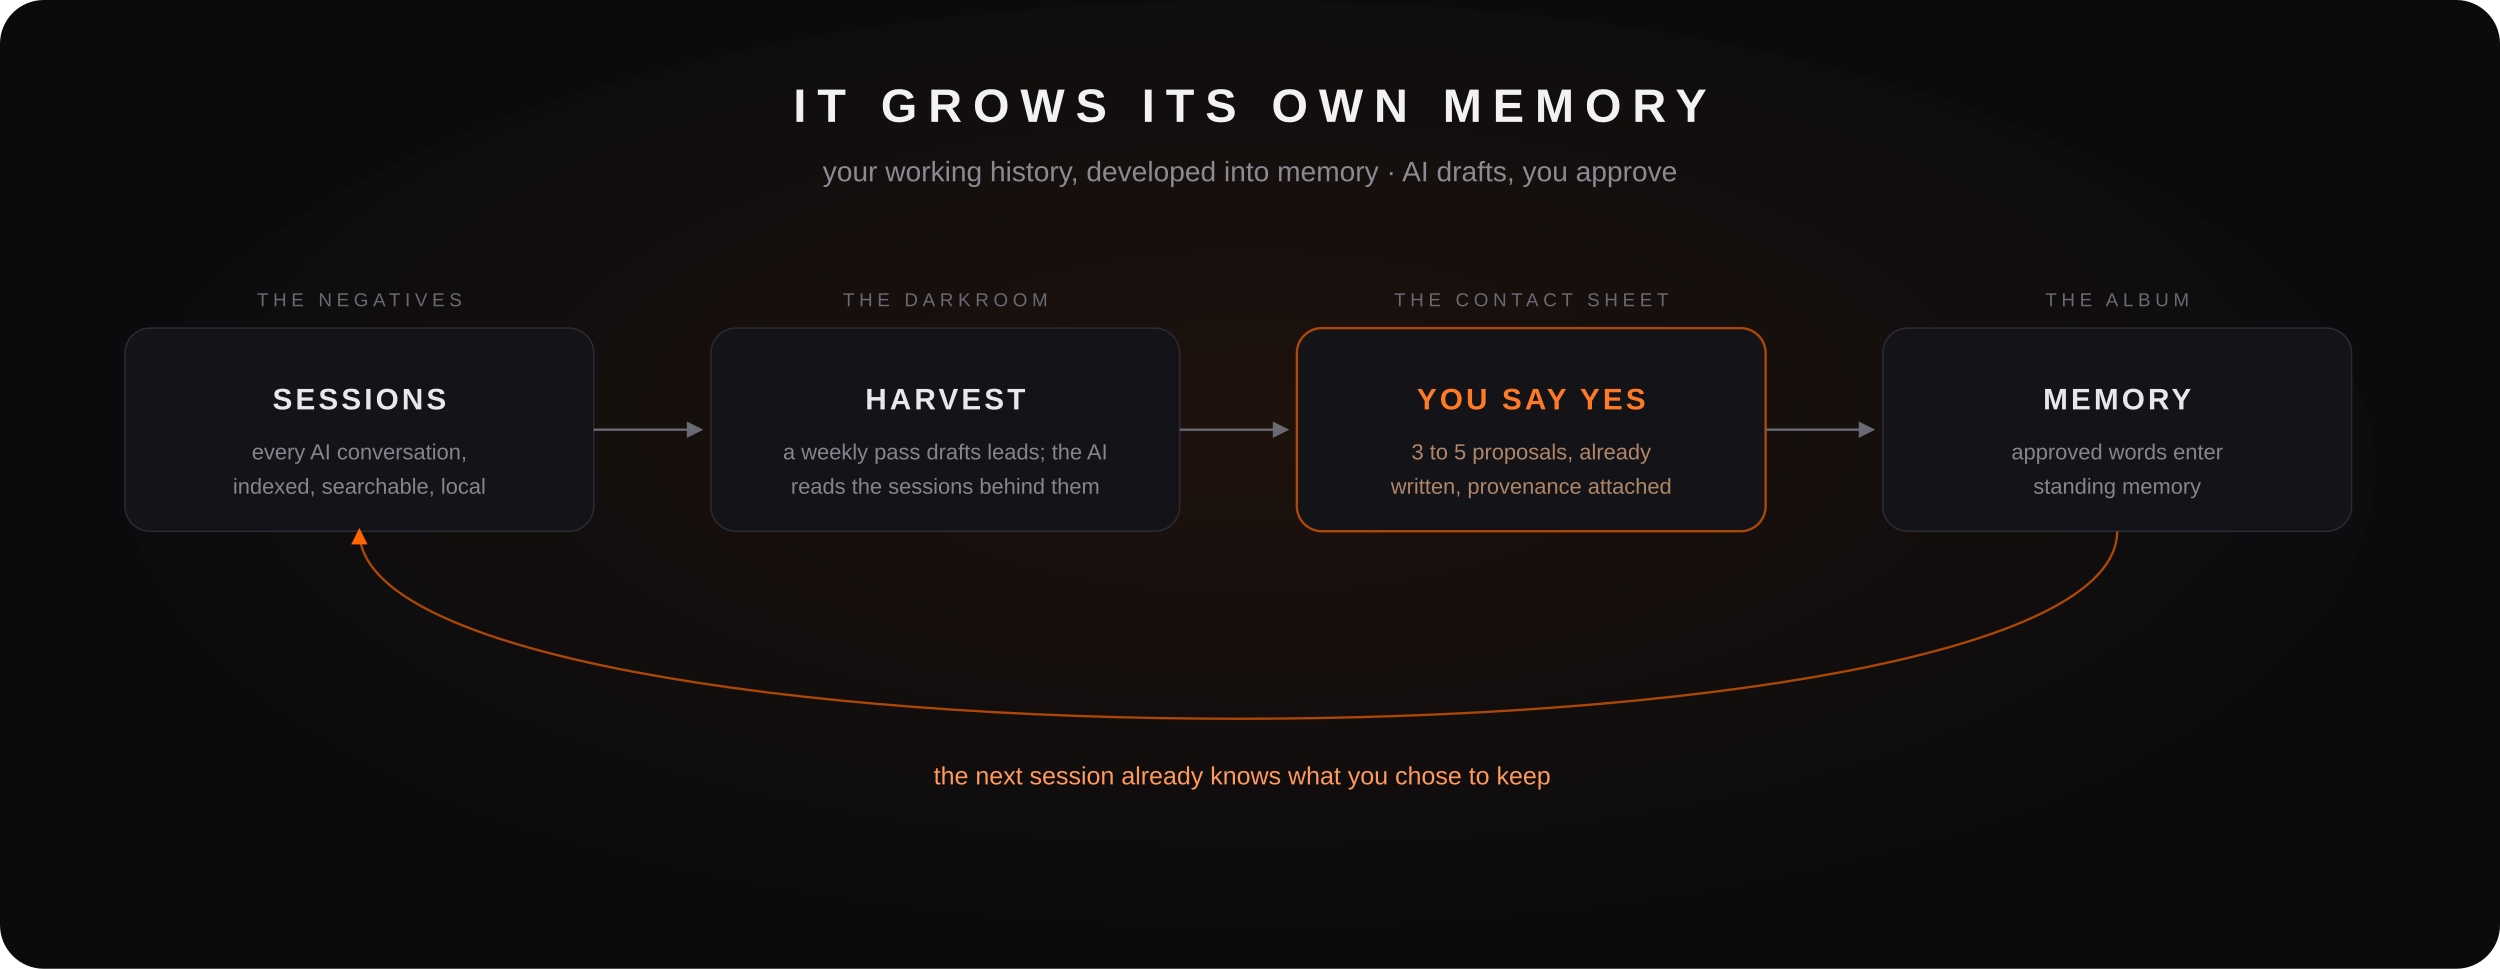
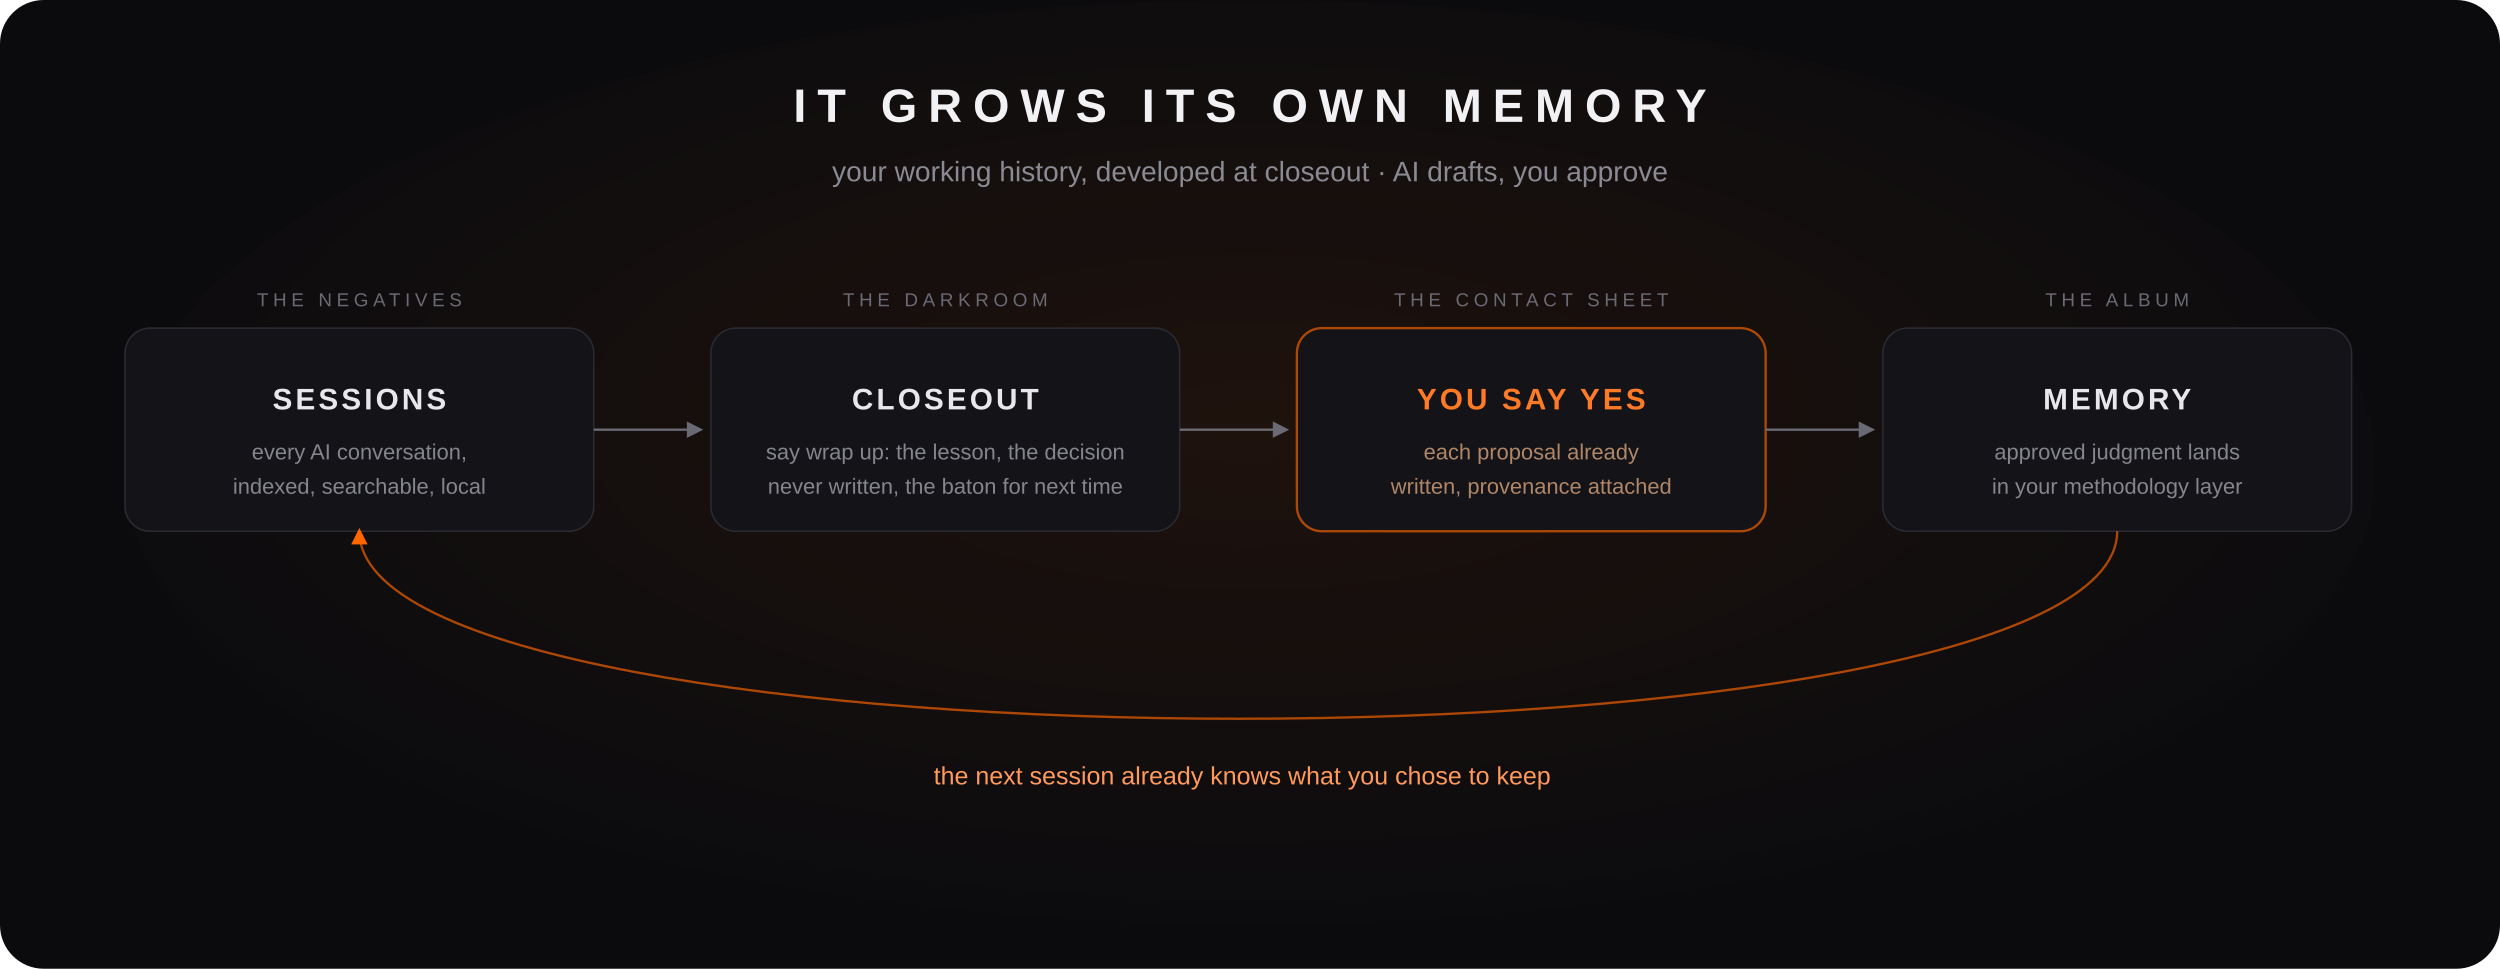
<svg xmlns="http://www.w3.org/2000/svg" viewBox="0 0 1600 620" font-family="'Helvetica Neue', Arial, sans-serif">
  <defs>
    <radialGradient id="memglow" cx="50%" cy="45%" r="55%">
      <stop offset="0%" stop-color="#FF6600" stop-opacity="0.08" />
      <stop offset="100%" stop-color="#FF6600" stop-opacity="0" />
    </radialGradient>
    <marker id="marrowG" viewBox="0 0 10 10" refX="8" refY="5" markerWidth="7" markerHeight="7" orient="auto-start-reverse">
      <path d="M0,0 L10,5 L0,10 z" fill="#6A6A74" />
    </marker>
    <marker id="marrowO" viewBox="0 0 10 10" refX="8" refY="5" markerWidth="7" markerHeight="7" orient="auto-start-reverse">
      <path d="M0,0 L10,5 L0,10 z" fill="#FF6600" />
    </marker>
  </defs>
  <rect x="0" y="0" width="1600" height="620" rx="28" fill="#0B0B0E" />
  <ellipse cx="800" cy="300" rx="720" ry="300" fill="url(#memglow)" />
  <text x="800" y="78" text-anchor="middle" font-size="30" font-weight="600" letter-spacing="7" fill="#F2F2F4">IT GROWS ITS OWN MEMORY</text>
-   <text x="800" y="116" text-anchor="middle" font-size="18" fill="#8A8A93">your working history, developed into memory · AI drafts, you approve</text>
+   <text x="800" y="116" text-anchor="middle" font-size="18" fill="#8A8A93">your working history, developed at closeout · AI drafts, you approve</text>
  <text x="230" y="196" text-anchor="middle" font-size="12" letter-spacing="3" fill="#6A6A74">THE NEGATIVES</text>
  <rect x="80" y="210" width="300" height="130" rx="16" fill="#131318" stroke="#2A2A32" stroke-width="1" />
  <text x="230" y="262" text-anchor="middle" font-size="19" font-weight="600" letter-spacing="2" fill="#E8E8EC">SESSIONS</text>
  <text x="230" y="294" text-anchor="middle" font-size="14" fill="#85858E">every AI conversation,</text>
  <text x="230" y="316" text-anchor="middle" font-size="14" fill="#85858E">indexed, searchable, local</text>
  <line x1="380" y1="275" x2="448" y2="275" stroke="#6A6A74" stroke-width="1.5" marker-end="url(#marrowG)" />
  <text x="605" y="196" text-anchor="middle" font-size="12" letter-spacing="3" fill="#6A6A74">THE DARKROOM</text>
  <rect x="455" y="210" width="300" height="130" rx="16" fill="#131318" stroke="#2A2A32" stroke-width="1" />
-   <text x="605" y="262" text-anchor="middle" font-size="19" font-weight="600" letter-spacing="2" fill="#E8E8EC">HARVEST</text>
-   <text x="605" y="294" text-anchor="middle" font-size="14" fill="#85858E">a weekly pass drafts leads; the AI</text>
-   <text x="605" y="316" text-anchor="middle" font-size="14" fill="#85858E">reads the sessions behind them</text>
+   <text x="605" y="262" text-anchor="middle" font-size="19" font-weight="600" letter-spacing="2" fill="#E8E8EC">CLOSEOUT</text>
+   <text x="605" y="294" text-anchor="middle" font-size="14" fill="#85858E">say wrap up: the lesson, the decision</text>
+   <text x="605" y="316" text-anchor="middle" font-size="14" fill="#85858E">never written, the baton for next time</text>
  <line x1="755" y1="275" x2="823" y2="275" stroke="#6A6A74" stroke-width="1.5" marker-end="url(#marrowG)" />
  <text x="980" y="196" text-anchor="middle" font-size="12" letter-spacing="3" fill="#6A6A74">THE CONTACT SHEET</text>
  <rect x="830" y="210" width="300" height="130" rx="16" fill="#131318" stroke="#FF6600" stroke-opacity="0.65" stroke-width="1.5" />
  <text x="980" y="262" text-anchor="middle" font-size="19" font-weight="600" letter-spacing="2" fill="#FF7A26">YOU SAY YES</text>
-   <text x="980" y="294" text-anchor="middle" font-size="14" fill="#B08668">3 to 5 proposals, already</text>
+   <text x="980" y="294" text-anchor="middle" font-size="14" fill="#B08668">each proposal already</text>
  <text x="980" y="316" text-anchor="middle" font-size="14" fill="#B08668">written, provenance attached</text>
  <line x1="1130" y1="275" x2="1198" y2="275" stroke="#6A6A74" stroke-width="1.5" marker-end="url(#marrowG)" />
  <text x="1355" y="196" text-anchor="middle" font-size="12" letter-spacing="3" fill="#6A6A74">THE ALBUM</text>
  <rect x="1205" y="210" width="300" height="130" rx="16" fill="#131318" stroke="#2A2A32" stroke-width="1" />
  <text x="1355" y="262" text-anchor="middle" font-size="19" font-weight="600" letter-spacing="2" fill="#E8E8EC">MEMORY</text>
-   <text x="1355" y="294" text-anchor="middle" font-size="14" fill="#85858E">approved words enter</text>
-   <text x="1355" y="316" text-anchor="middle" font-size="14" fill="#85858E">standing memory</text>
+   <text x="1355" y="294" text-anchor="middle" font-size="14" fill="#85858E">approved judgment lands</text>
+   <text x="1355" y="316" text-anchor="middle" font-size="14" fill="#85858E">in your methodology layer</text>
  <path d="M 1355 340 C 1355 500, 230 500, 230 340" fill="none" stroke="#FF6600" stroke-opacity="0.65" stroke-width="1.5" marker-end="url(#marrowO)" />
  <text x="795" y="502" text-anchor="middle" font-size="16" fill="#FF9A5C">the next session already knows what you chose to keep</text>
</svg>
